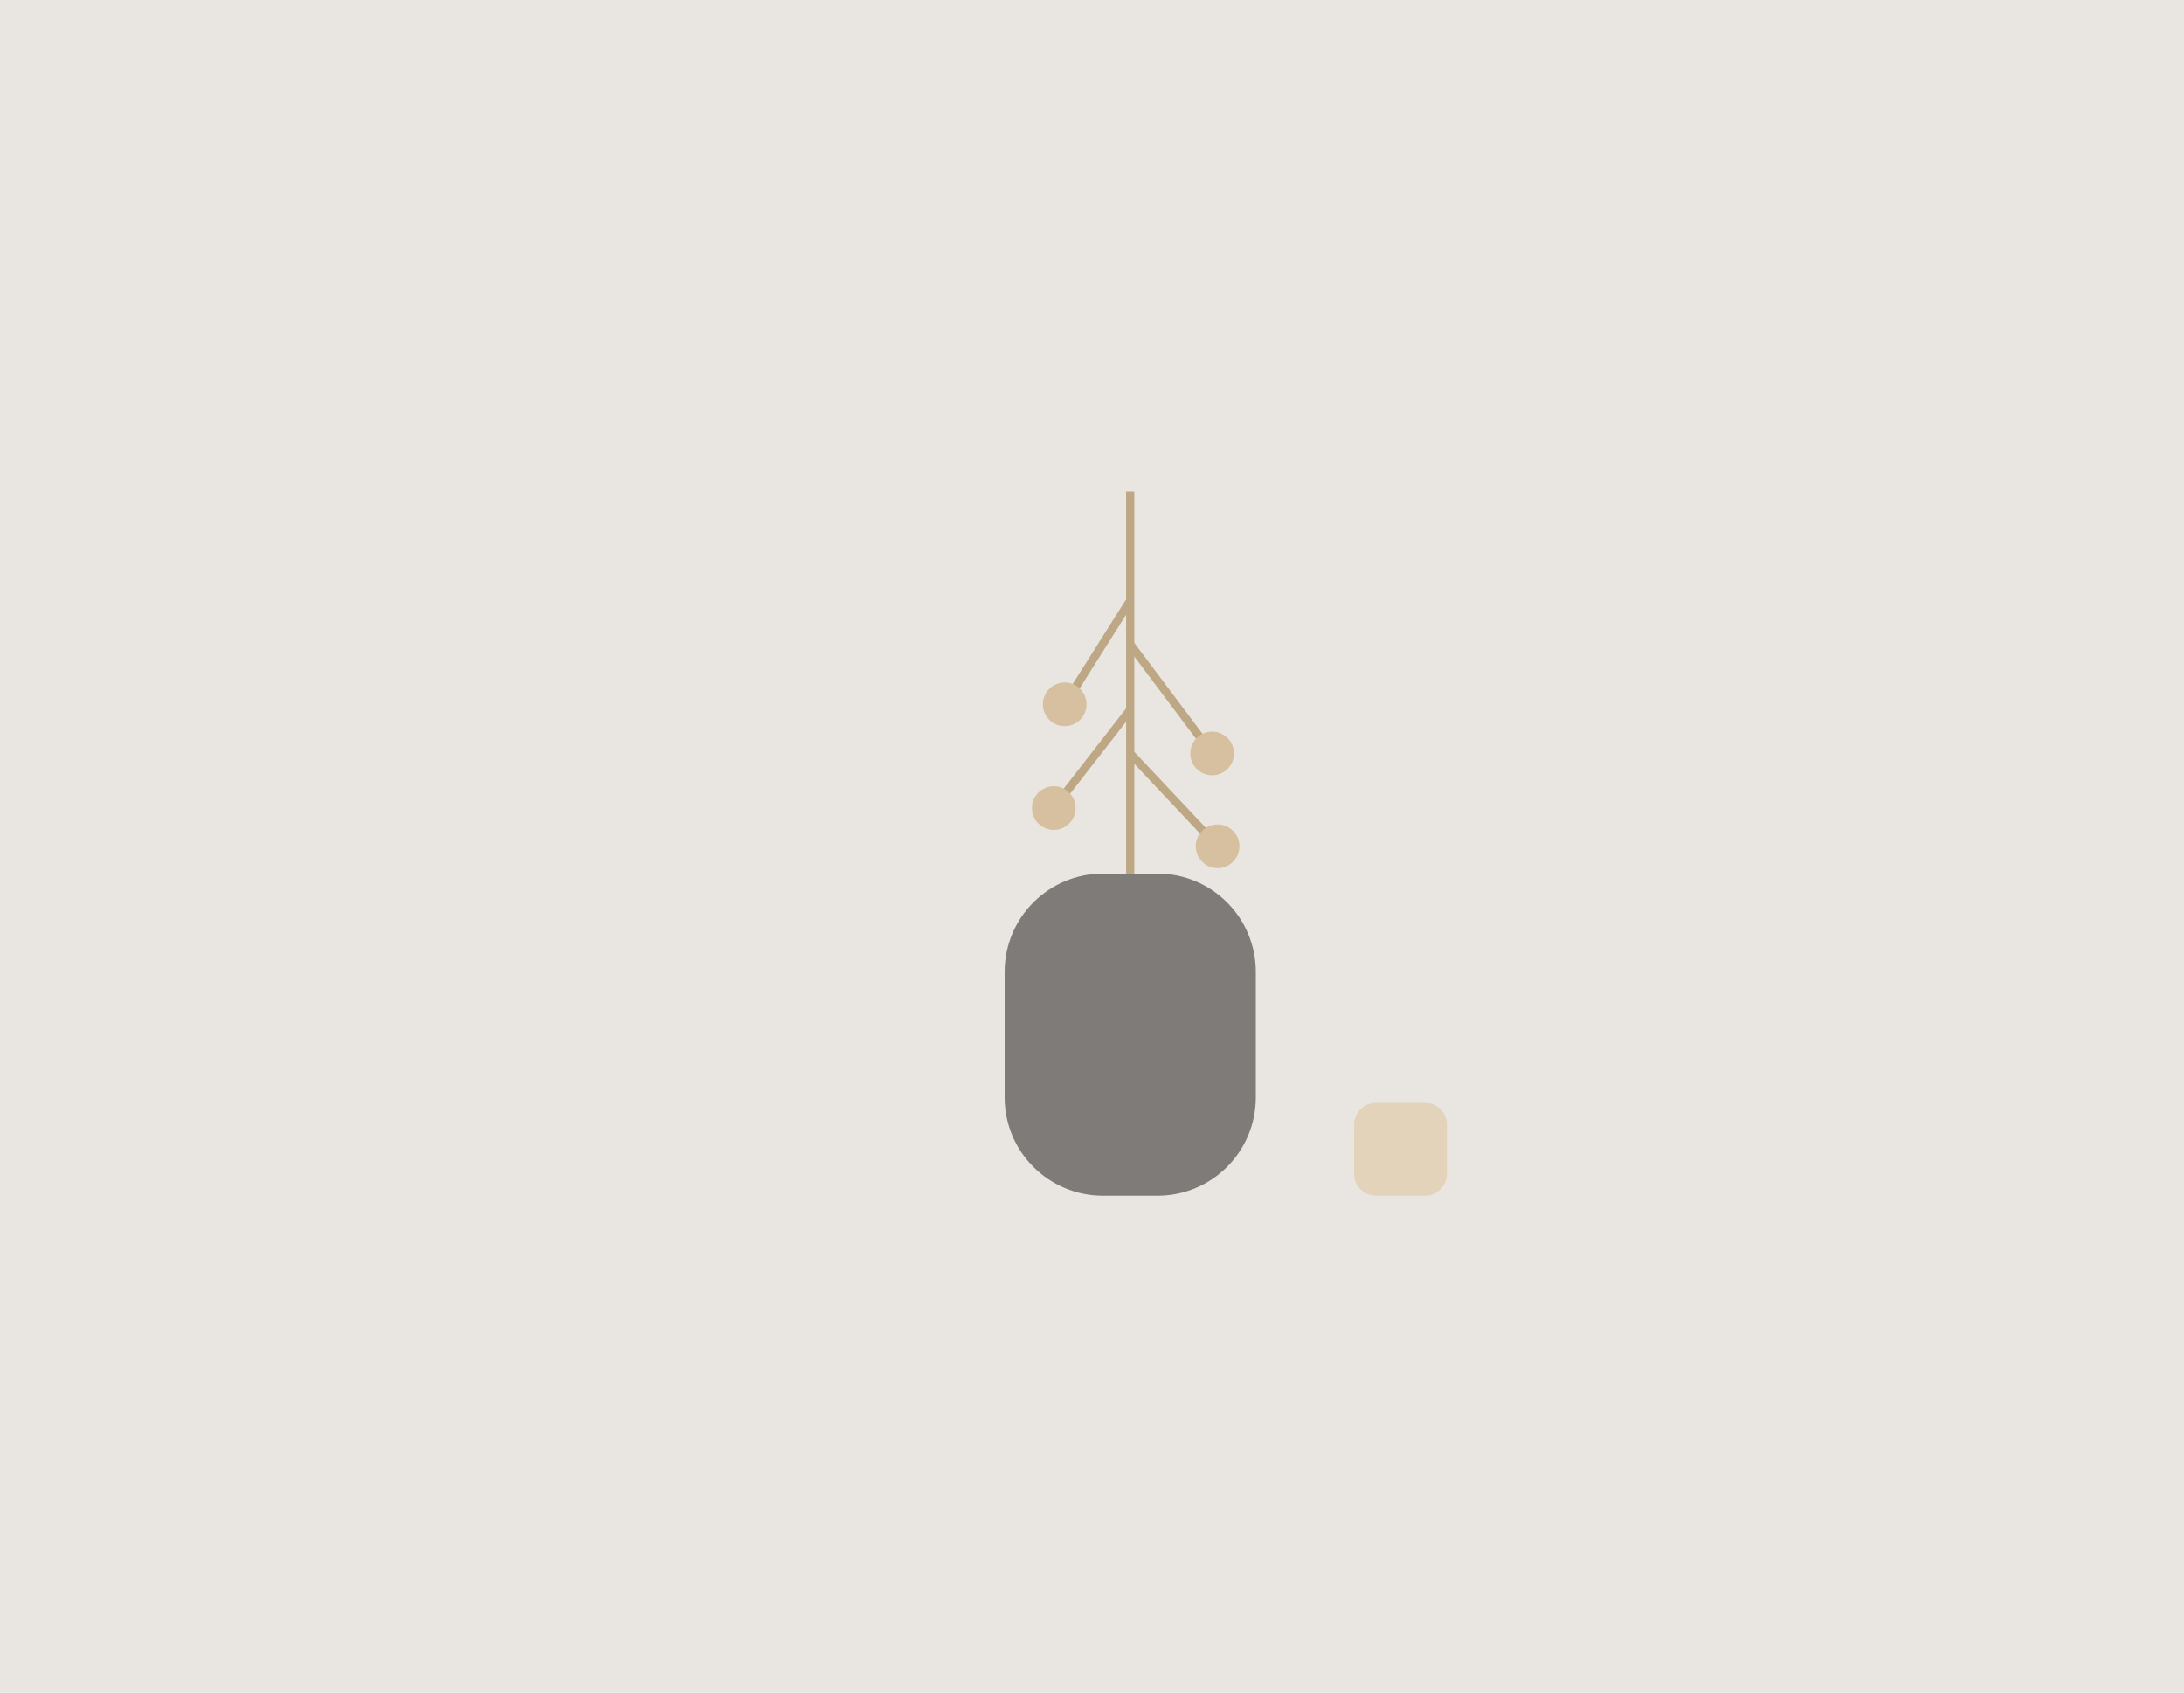
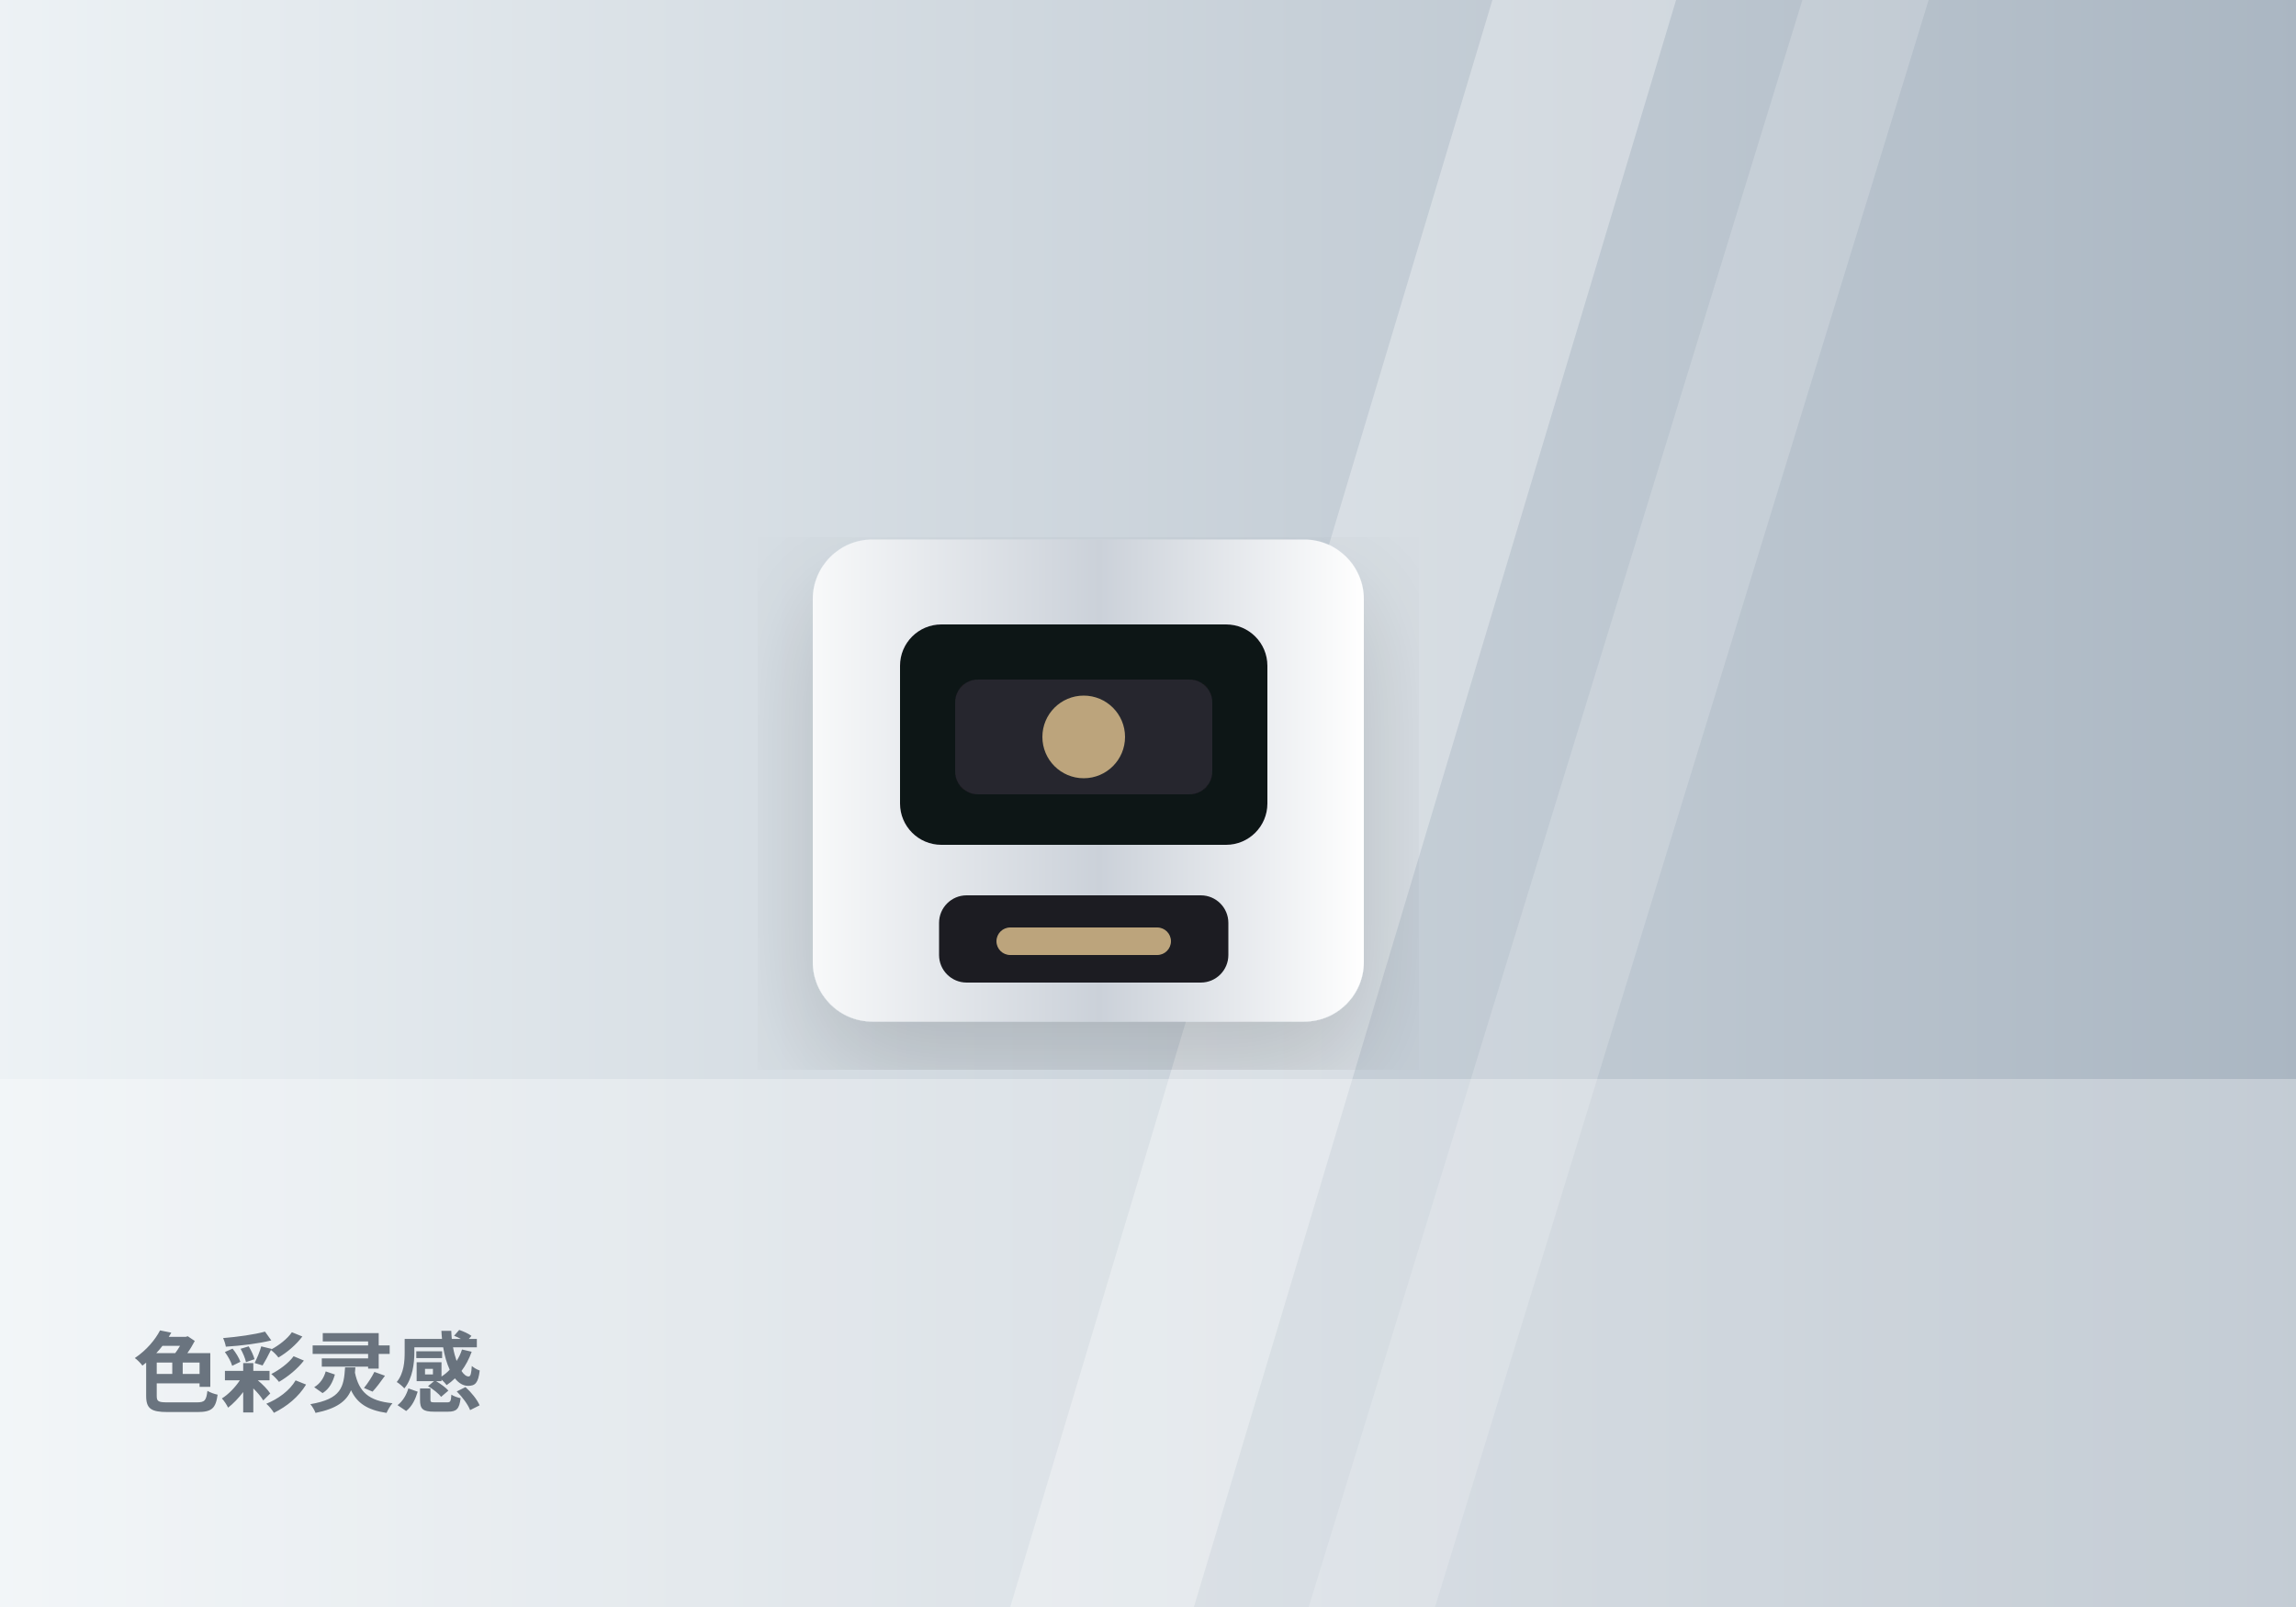
- <svg xmlns="http://www.w3.org/2000/svg" width="800" height="620" viewBox="0 0 800 620">
-   <rect width="800" height="620" fill="#e9e6e1" />
-   <rect x="368" y="320" width="92" height="118" rx="36" fill="#7e7b79" />
-   <line x1="414" y1="180" x2="414" y2="320" stroke="#bda784" stroke-width="3" />
-   <line x1="414" y1="220" x2="390" y2="258" stroke="#bda784" stroke-width="3" />
-   <line x1="414" y1="236" x2="444" y2="276" stroke="#bda784" stroke-width="3" />
-   <line x1="414" y1="260" x2="386" y2="296" stroke="#bda784" stroke-width="3" />
-   <line x1="414" y1="276" x2="446" y2="310" stroke="#bda784" stroke-width="3" />
-   <circle cx="390" cy="258" r="8" fill="#d7c09f" />
-   <circle cx="444" cy="276" r="8" fill="#d7c09f" />
-   <circle cx="386" cy="296" r="8" fill="#d7c09f" />
-   <circle cx="446" cy="310" r="8" fill="#d7c09f" />
-   <rect x="496" y="404" width="34" height="34" rx="8" fill="#e2d3ba" />
+ <svg xmlns="http://www.w3.org/2000/svg" width="1000" height="700" viewBox="0 0 1000 700">
+   <defs>
+     <linearGradient id="g" x1="0" x2="1">
+       <stop offset="0" stop-color="#edf2f5" />
+       <stop offset="1" stop-color="#aab6c2" />
+     </linearGradient>
+     <linearGradient id="m" x1="0" x2="1">
+       <stop offset="0" stop-color="#f8f9fa" />
+       <stop offset=".52" stop-color="#cbd1d9" />
+       <stop offset="1" stop-color="#ffffff" />
+     </linearGradient>
+     <filter id="sd">
+       <feDropShadow dx="0" dy="20" stdDeviation="24" flood-color="#000" flood-opacity=".16" />
+     </filter>
+   </defs>
+   <rect width="1000" height="700" fill="url(#g)" />
+   <rect x="0" y="470" width="1000" height="230" fill="#ffffff" opacity=".30" />
+   <polygon points="650,0 730,0 520,700 440,700" fill="#fff" opacity=".32" />
+   <polygon points="785,0 840,0 625,700 570,700" fill="#fff" opacity=".18" />
+   <g filter="url(#sd)">
+     <rect x="354" y="235" width="240" height="210" rx="26" fill="url(#m)" />
+     <rect x="392" y="272" width="160" height="96" rx="18" fill="#111319" />
+     <rect x="416" y="296" width="112" height="50" rx="10" fill="#25282d" />
+     <circle cx="472" cy="321" r="18" fill="#bca47c" />
+     <rect x="409" y="390" width="126" height="38" rx="12" fill="#1b1d22" />
+     <rect x="434" y="404" width="76" height="12" rx="6" fill="#bca47c" />
+   </g>
+   <text x="58" y="612" font-family="Arial" font-size="38" font-weight="700" fill="#45515d" opacity=".78">色彩灵感</text>
</svg>
